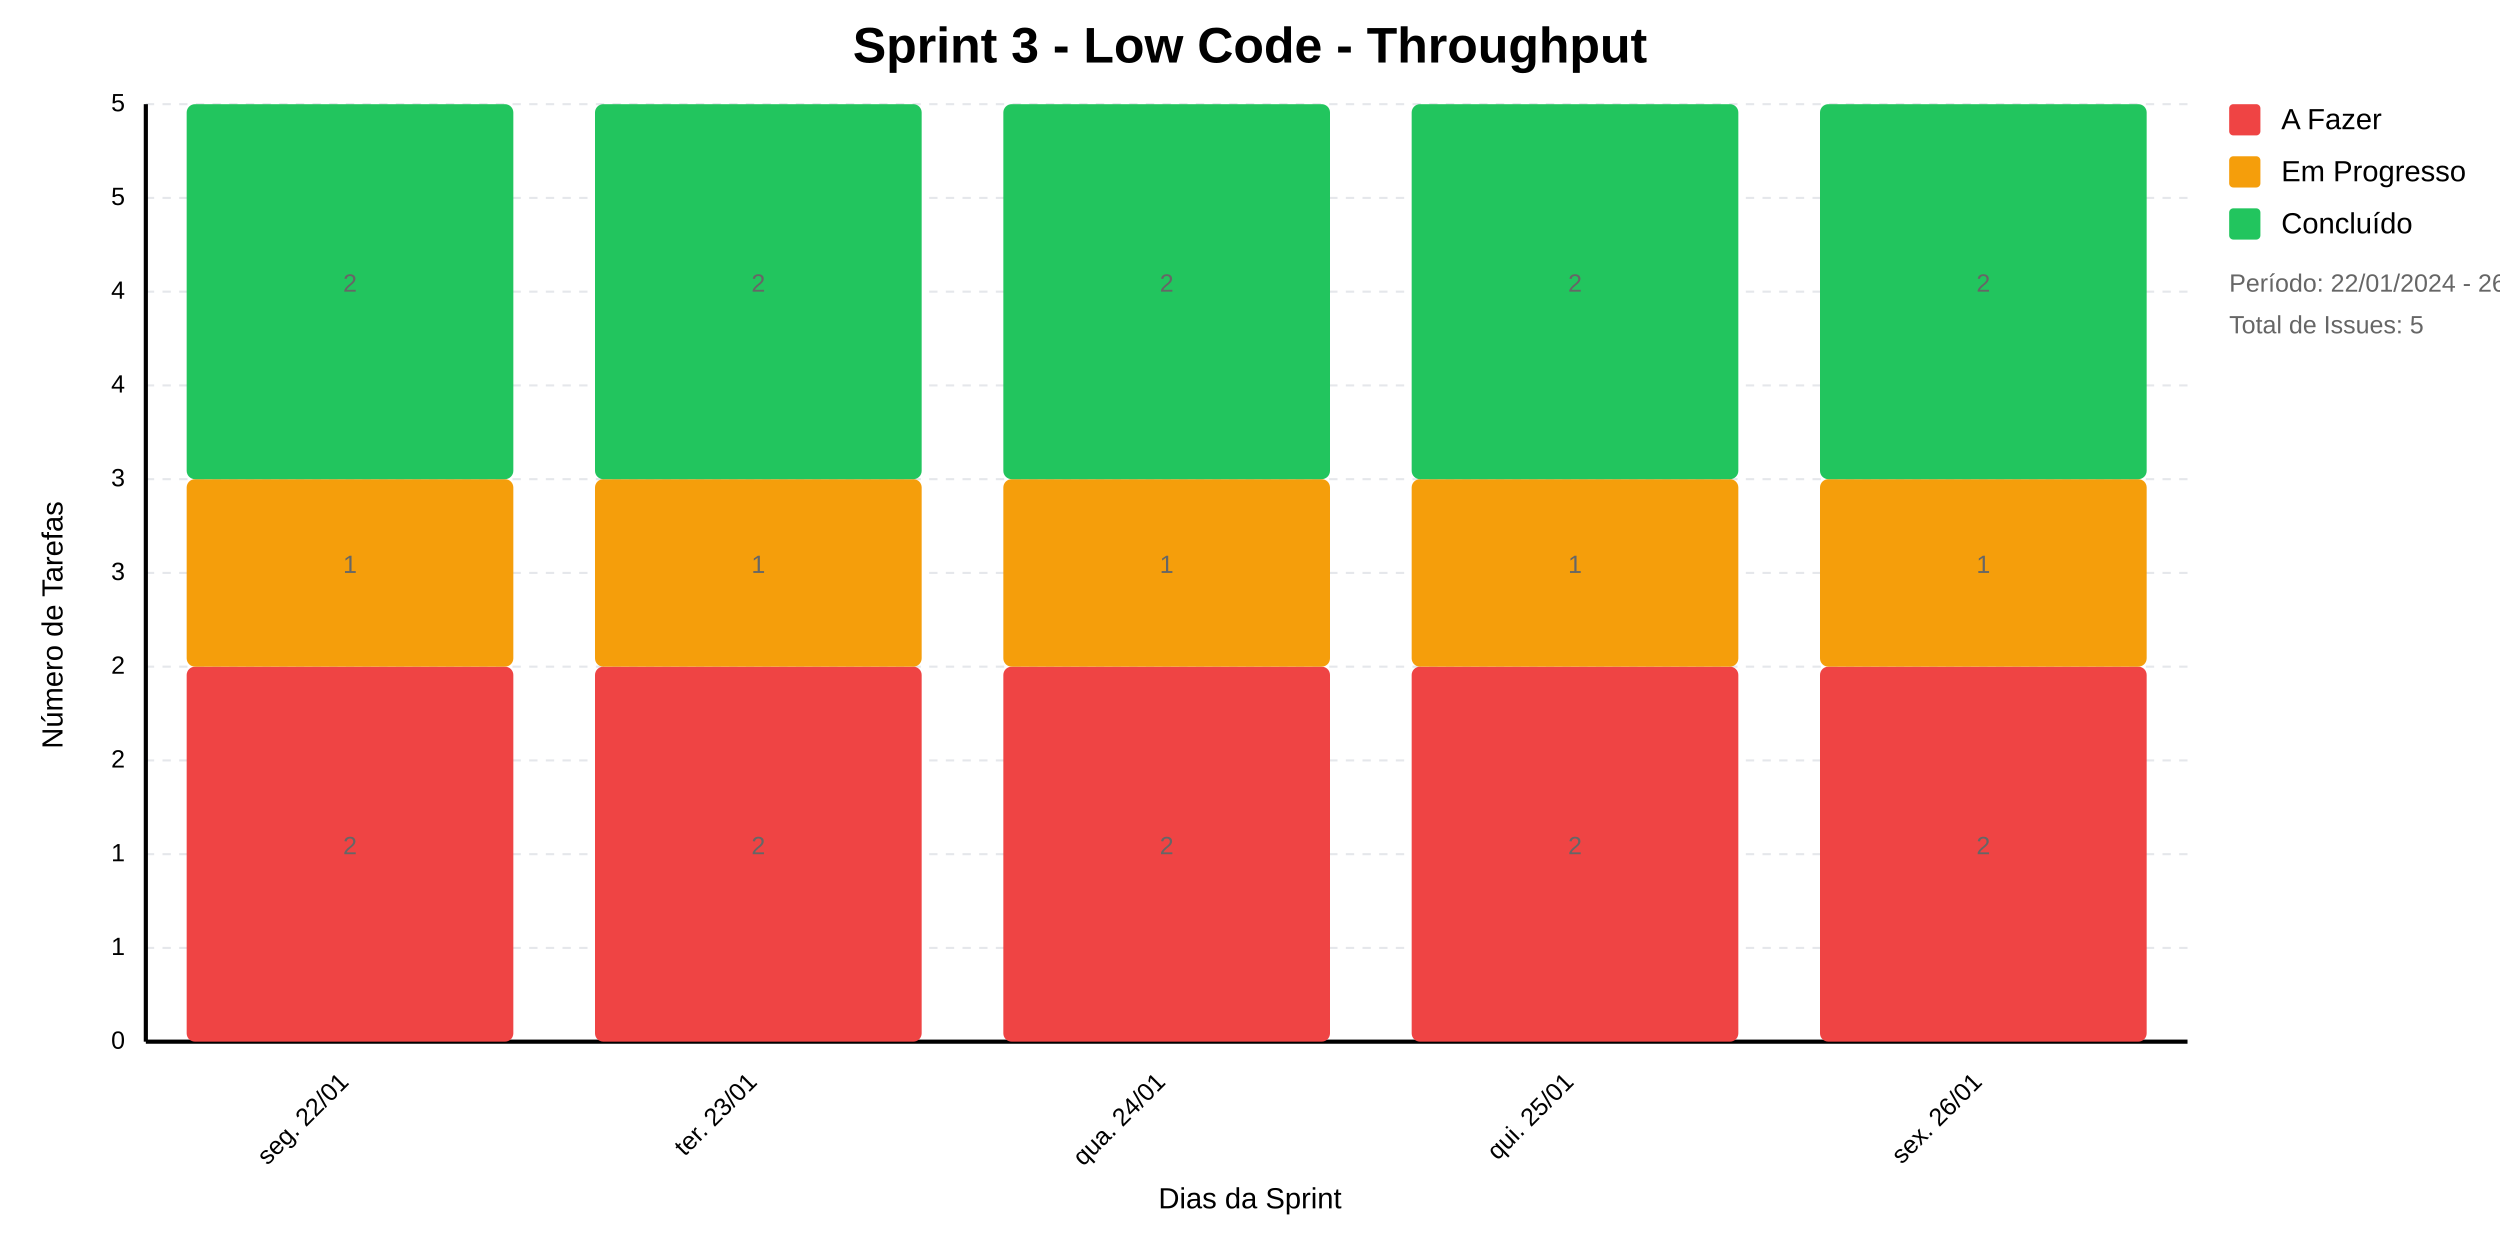
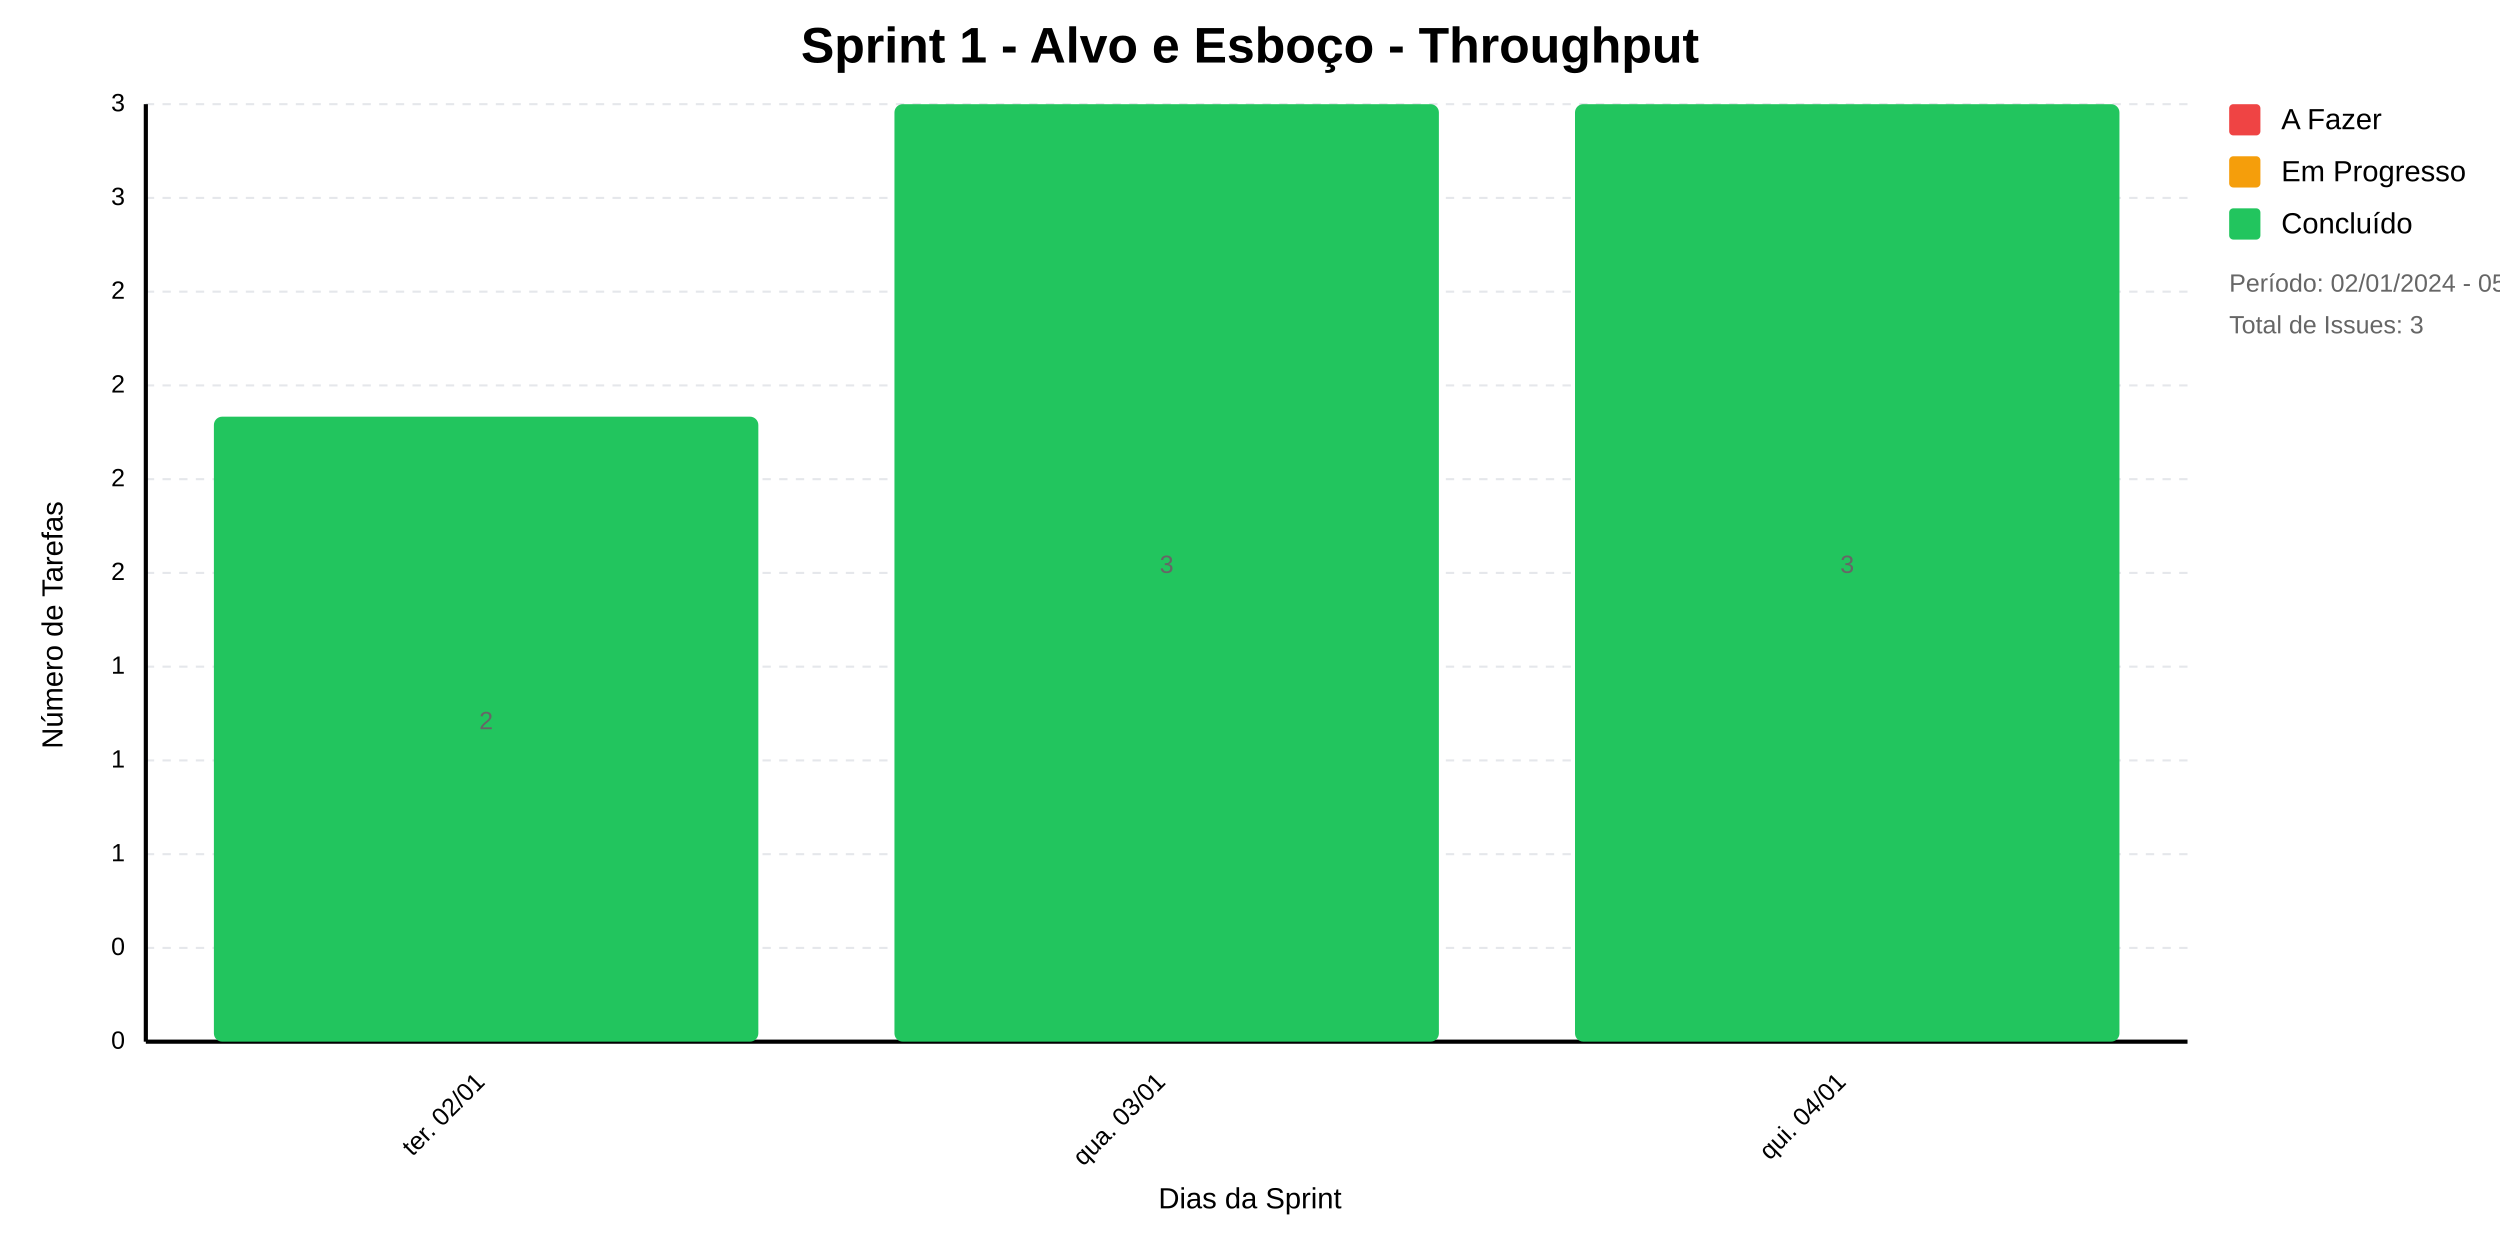
<svg xmlns="http://www.w3.org/2000/svg" viewBox="0 0 1200 600">
  <defs>
    <style>
            text { font-family: Arial, sans-serif; }
            .title { font-size: 24px; font-weight: bold; }
            .label { font-size: 14px; }
            .value { font-size: 12px; fill: #666666; }
            .axis { font-size: 12px; }
            .legend { font-size: 14px; }
          </style>
  </defs>
  <rect width="1200" height="600" fill="white" />
  <line x1="70" y1="50" x2="1050" y2="50" stroke="#e5e7eb" stroke-dasharray="4" />
-   <text x="60" y="50" text-anchor="end" class="axis" dominant-baseline="middle">5</text>
+   <text x="60" y="50" text-anchor="end" class="axis" dominant-baseline="middle">3</text>
  <line x1="70" y1="95" x2="1050" y2="95" stroke="#e5e7eb" stroke-dasharray="4" />
-   <text x="60" y="95" text-anchor="end" class="axis" dominant-baseline="middle">5</text>
+   <text x="60" y="95" text-anchor="end" class="axis" dominant-baseline="middle">3</text>
  <line x1="70" y1="140" x2="1050" y2="140" stroke="#e5e7eb" stroke-dasharray="4" />
-   <text x="60" y="140" text-anchor="end" class="axis" dominant-baseline="middle">4</text>
+   <text x="60" y="140" text-anchor="end" class="axis" dominant-baseline="middle">2</text>
  <line x1="70" y1="185" x2="1050" y2="185" stroke="#e5e7eb" stroke-dasharray="4" />
-   <text x="60" y="185" text-anchor="end" class="axis" dominant-baseline="middle">4</text>
+   <text x="60" y="185" text-anchor="end" class="axis" dominant-baseline="middle">2</text>
  <line x1="70" y1="230" x2="1050" y2="230" stroke="#e5e7eb" stroke-dasharray="4" />
-   <text x="60" y="230" text-anchor="end" class="axis" dominant-baseline="middle">3</text>
+   <text x="60" y="230" text-anchor="end" class="axis" dominant-baseline="middle">2</text>
  <line x1="70" y1="275" x2="1050" y2="275" stroke="#e5e7eb" stroke-dasharray="4" />
-   <text x="60" y="275" text-anchor="end" class="axis" dominant-baseline="middle">3</text>
+   <text x="60" y="275" text-anchor="end" class="axis" dominant-baseline="middle">2</text>
  <line x1="70" y1="320" x2="1050" y2="320" stroke="#e5e7eb" stroke-dasharray="4" />
-   <text x="60" y="320" text-anchor="end" class="axis" dominant-baseline="middle">2</text>
+   <text x="60" y="320" text-anchor="end" class="axis" dominant-baseline="middle">1</text>
  <line x1="70" y1="365" x2="1050" y2="365" stroke="#e5e7eb" stroke-dasharray="4" />
-   <text x="60" y="365" text-anchor="end" class="axis" dominant-baseline="middle">2</text>
+   <text x="60" y="365" text-anchor="end" class="axis" dominant-baseline="middle">1</text>
  <line x1="70" y1="410" x2="1050" y2="410" stroke="#e5e7eb" stroke-dasharray="4" />
  <text x="60" y="410" text-anchor="end" class="axis" dominant-baseline="middle">1</text>
  <line x1="70" y1="455" x2="1050" y2="455" stroke="#e5e7eb" stroke-dasharray="4" />
-   <text x="60" y="455" text-anchor="end" class="axis" dominant-baseline="middle">1</text>
+   <text x="60" y="455" text-anchor="end" class="axis" dominant-baseline="middle">0</text>
  <line x1="70" y1="500" x2="1050" y2="500" stroke="#e5e7eb" stroke-dasharray="4" />
  <text x="60" y="500" text-anchor="end" class="axis" dominant-baseline="middle">0</text>
  <line x1="70" y1="50" x2="70" y2="500" stroke="black" stroke-width="2" />
  <line x1="70" y1="500" x2="1050" y2="500" stroke="black" stroke-width="2" />
  <text transform="rotate(-90 30 300)" x="30" y="300" text-anchor="middle" class="label">Número de Tarefas</text>
  <text x="600" y="580" text-anchor="middle" class="label">Dias da Sprint</text>
  <g>
-     <rect x="89.6" y="320" width="156.8" height="180" fill="#ef4444" rx="4" />
-     <rect x="89.6" y="230" width="156.8" height="90" fill="#f59e0b" rx="4" />
-     <rect x="89.6" y="50" width="156.8" height="180" fill="#22c55e" rx="4" />
-     <text transform="rotate(-45 168 520)" x="168" y="520" text-anchor="end" class="axis">seg. 22/01</text>
-     <text x="168" y="410" text-anchor="middle" class="value">2</text>
-     <text x="168" y="275" text-anchor="middle" class="value">1</text>
-     <text x="168" y="140" text-anchor="middle" class="value">2</text>
+     <rect x="102.667" y="500" width="261.333" height="0" fill="#ef4444" rx="4" />
+     <rect x="102.667" y="500" width="261.333" height="0" fill="#f59e0b" rx="4" />
+     <rect x="102.667" y="200" width="261.333" height="300" fill="#22c55e" rx="4" />
+     <text transform="rotate(-45 233.3333 520)" x="233.333" y="520" text-anchor="end" class="axis">ter. 02/01</text>
+     <text x="233.333" y="350" text-anchor="middle" class="value">2</text>
  </g>
  <g>
-     <rect x="285.6" y="320" width="156.8" height="180" fill="#ef4444" rx="4" />
-     <rect x="285.6" y="230" width="156.8" height="90" fill="#f59e0b" rx="4" />
-     <rect x="285.6" y="50" width="156.8" height="180" fill="#22c55e" rx="4" />
-     <text transform="rotate(-45 364 520)" x="364" y="520" text-anchor="end" class="axis">ter. 23/01</text>
-     <text x="364" y="410" text-anchor="middle" class="value">2</text>
-     <text x="364" y="275" text-anchor="middle" class="value">1</text>
-     <text x="364" y="140" text-anchor="middle" class="value">2</text>
+     <rect x="429.333" y="500" width="261.333" height="0" fill="#ef4444" rx="4" />
+     <rect x="429.333" y="500" width="261.333" height="0" fill="#f59e0b" rx="4" />
+     <rect x="429.333" y="50" width="261.333" height="450" fill="#22c55e" rx="4" />
+     <text transform="rotate(-45 560 520)" x="560" y="520" text-anchor="end" class="axis">qua. 03/01</text>
+     <text x="560" y="275" text-anchor="middle" class="value">3</text>
  </g>
  <g>
-     <rect x="481.6" y="320" width="156.8" height="180" fill="#ef4444" rx="4" />
-     <rect x="481.6" y="230" width="156.8" height="90" fill="#f59e0b" rx="4" />
-     <rect x="481.6" y="50" width="156.8" height="180" fill="#22c55e" rx="4" />
-     <text transform="rotate(-45 560 520)" x="560" y="520" text-anchor="end" class="axis">qua. 24/01</text>
-     <text x="560" y="410" text-anchor="middle" class="value">2</text>
-     <text x="560" y="275" text-anchor="middle" class="value">1</text>
-     <text x="560" y="140" text-anchor="middle" class="value">2</text>
+     <rect x="756" y="500" width="261.333" height="0" fill="#ef4444" rx="4" />
+     <rect x="756" y="500" width="261.333" height="0" fill="#f59e0b" rx="4" />
+     <rect x="756" y="50" width="261.333" height="450" fill="#22c55e" rx="4" />
+     <text transform="rotate(-45 886.6667 520)" x="886.667" y="520" text-anchor="end" class="axis">qui. 04/01</text>
+     <text x="886.667" y="275" text-anchor="middle" class="value">3</text>
  </g>
-   <g>
-     <rect x="677.6" y="320" width="156.8" height="180" fill="#ef4444" rx="4" />
-     <rect x="677.6" y="230" width="156.8" height="90" fill="#f59e0b" rx="4" />
-     <rect x="677.6" y="50" width="156.8" height="180" fill="#22c55e" rx="4" />
-     <text transform="rotate(-45 756 520)" x="756" y="520" text-anchor="end" class="axis">qui. 25/01</text>
-     <text x="756" y="410" text-anchor="middle" class="value">2</text>
-     <text x="756" y="275" text-anchor="middle" class="value">1</text>
-     <text x="756" y="140" text-anchor="middle" class="value">2</text>
-   </g>
-   <g>
-     <rect x="873.6" y="320" width="156.8" height="180" fill="#ef4444" rx="4" />
-     <rect x="873.6" y="230" width="156.8" height="90" fill="#f59e0b" rx="4" />
-     <rect x="873.6" y="50" width="156.8" height="180" fill="#22c55e" rx="4" />
-     <text transform="rotate(-45 952 520)" x="952" y="520" text-anchor="end" class="axis">sex. 26/01</text>
-     <text x="952" y="410" text-anchor="middle" class="value">2</text>
-     <text x="952" y="275" text-anchor="middle" class="value">1</text>
-     <text x="952" y="140" text-anchor="middle" class="value">2</text>
-   </g>
-   <text x="600" y="30" text-anchor="middle" class="title">Sprint 3 - Low Code - Throughput</text>
+   <text x="600" y="30" text-anchor="middle" class="title">Sprint 1 - Alvo e Esboço - Throughput</text>
  <g transform="translate(1070, 50)">
    <rect width="15" height="15" fill="#ef4444" rx="2" />
    <text x="25" y="12" class="legend">A Fazer</text>
    <rect y="25" width="15" height="15" fill="#f59e0b" rx="2" />
    <text x="25" y="37" class="legend">Em Progresso</text>
    <rect y="50" width="15" height="15" fill="#22c55e" rx="2" />
    <text x="25" y="62" class="legend">Concluído</text>
    <text x="0" y="90" class="value">
-             Período: 22/01/2024 - 
-             26/01/2024
+             Período: 02/01/2024 - 
+             05/01/2024
          </text>
    <text x="0" y="110" class="value">
-             Total de Issues: 5
+             Total de Issues: 3
          </text>
  </g>
</svg>
